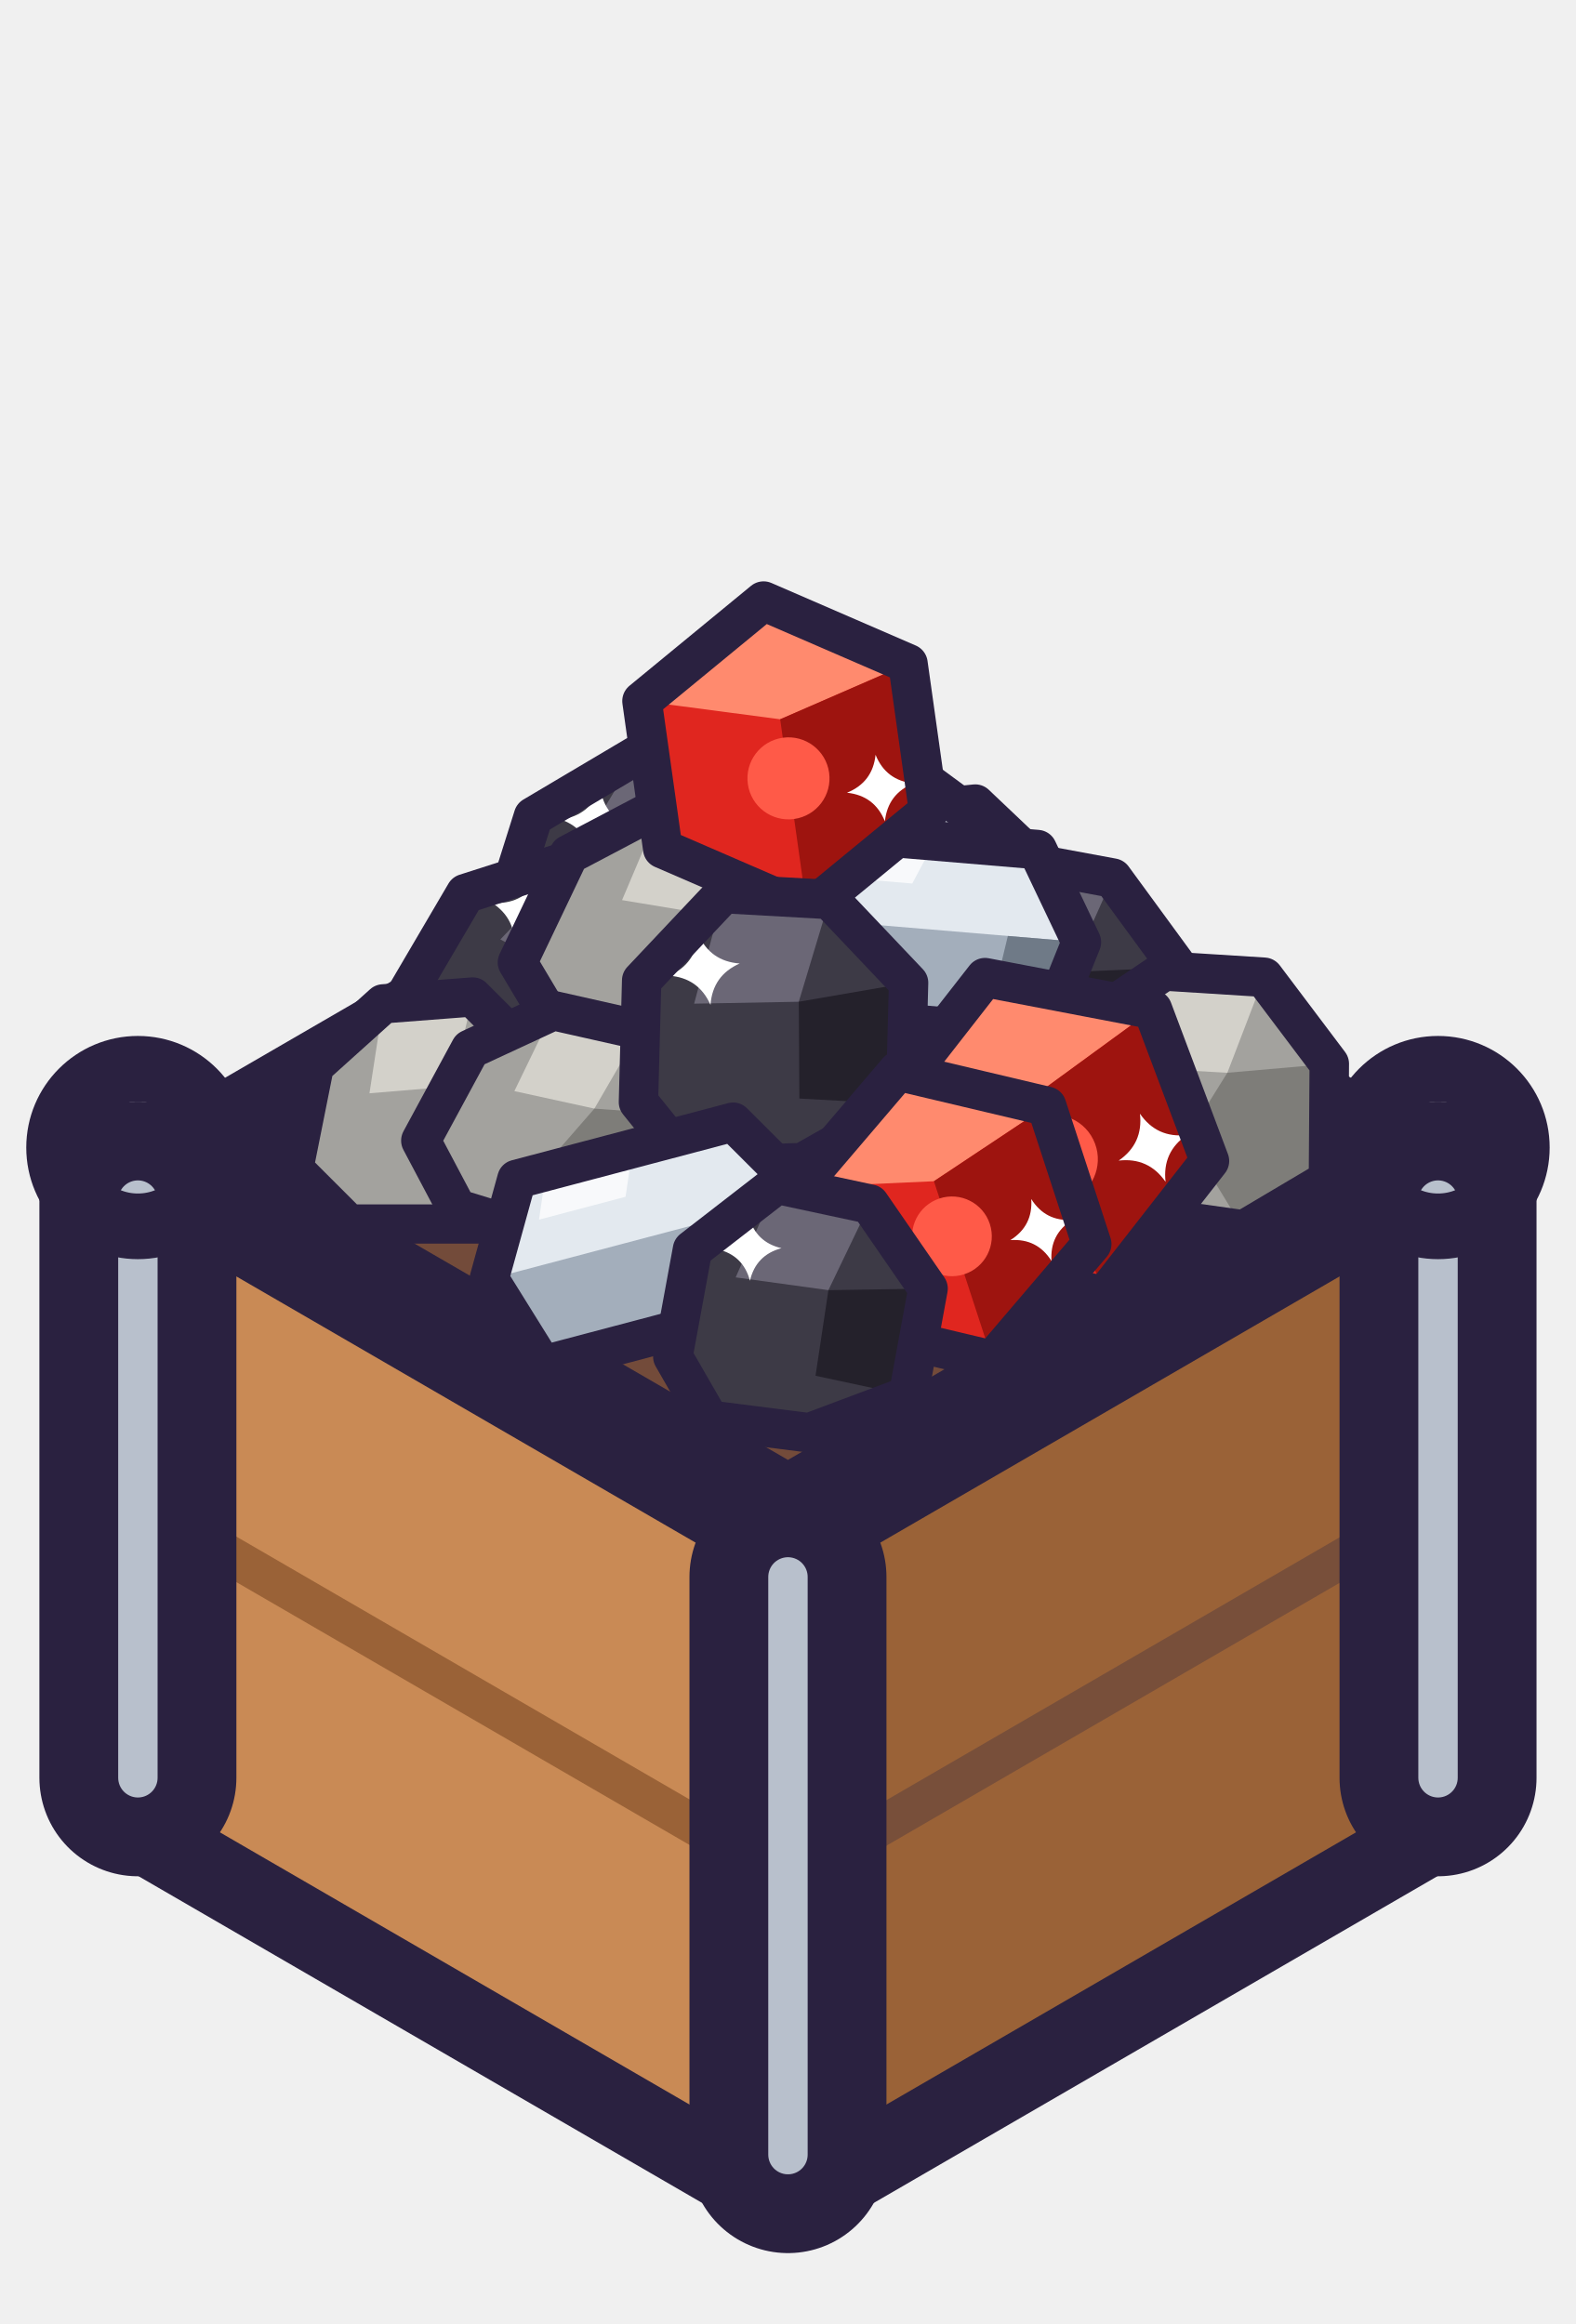
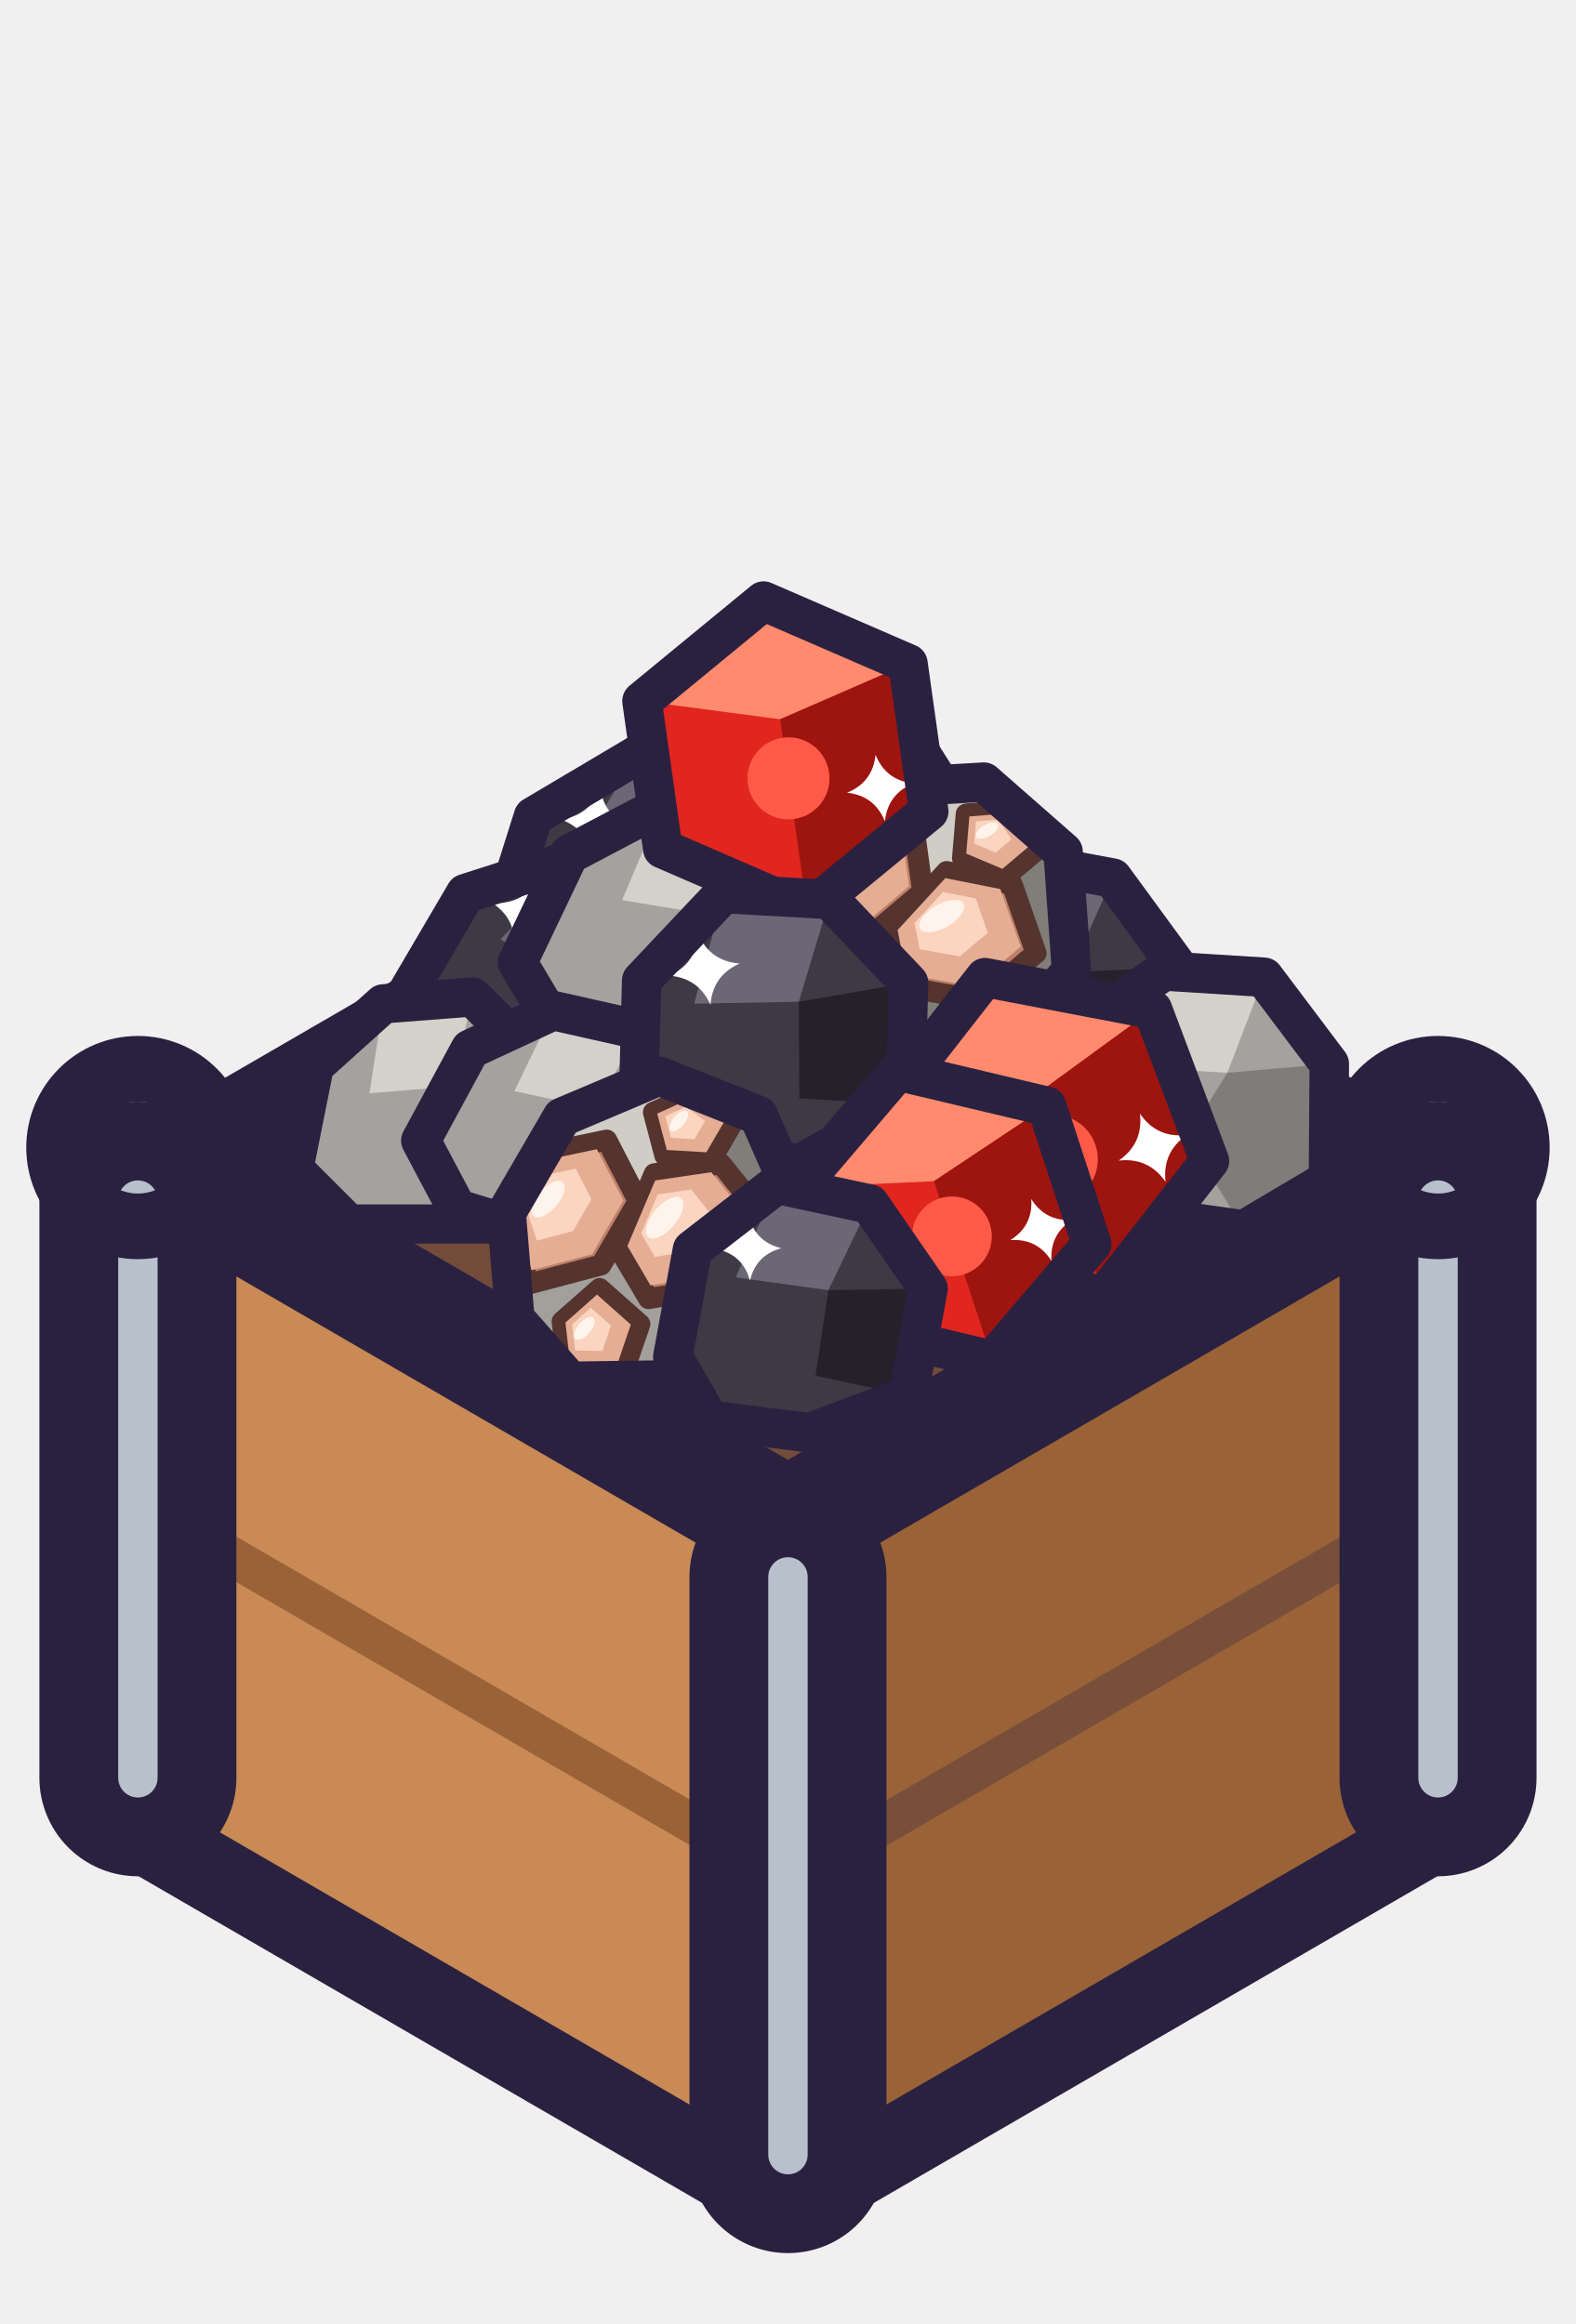
<svg xmlns="http://www.w3.org/2000/svg" width="120" height="177" viewBox="282 150 120 177" stroke-linejoin="round" stroke-linecap="round">
  <polygon points="342,210.7 391.5,239.4 342,268.1 292.5,239.4" fill="#d7a780" stroke="#2a2140" stroke-width="6" />
  <polygon points="391.5,289.4 342,318.1 342,268.1 391.5,239.4" fill="#9a6237" stroke="#2a2140" stroke-width="6" />
  <polygon points="342,318.1 292.5,289.4 292.5,239.4 342,268.1" fill="#c98a55" stroke="#2a2140" stroke-width="6" />
  <polygon points="342,215.3 383.6,239.4 342,263.5 300.4,239.4" fill="#734b3a" stroke="#2a2140" stroke-width="4" />
  <path d="M294.2 265.4 L340.4 292.2" stroke="#9a6237" stroke-width="3" fill="none" />
  <path d="M343.7 292.2 L389.9 265.4" stroke="#784f3a" stroke-width="3" fill="none" />
  <path d="M292.5 285.4 L292.5 241.4" stroke="#2a2140" stroke-width="15" fill="none" />
  <path d="M292.5 285.4 L292.5 241.4" stroke="#b8c0cc" stroke-width="3" fill="none" />
  <path d="M342 314.1 L342 270.1" stroke="#2a2140" stroke-width="15" fill="none" />
  <path d="M342 314.1 L342 270.1" stroke="#b8c0cc" stroke-width="3" fill="none" />
  <path d="M391.5 285.4 L391.5 241.4" stroke="#2a2140" stroke-width="15" fill="none" />
  <path d="M391.5 285.4 L391.5 241.4" stroke="#b8c0cc" stroke-width="3" fill="none" />
  <g transform="translate(342.7 217.6) rotate(8.5) scale(0.286) translate(-50 -55)">
    <polygon points="50,8 86,30 86,70 50,92 14,70 14,30" fill="#e0261f" />
    <polygon points="50,8 86,30 50,40 14,30" fill="#ff8a6e" />
    <polygon points="86,30 86,70 50,92 50,40" fill="#9e140f" />
    <circle cx="50" cy="56" r="11" fill="#ff5a48" />
    <path d="M74 53 Q75.8 60.2 83 62 Q75.8 63.8 74 71 Q72.2 63.8 65 62 Q72.2 60.2 74 53 Z" fill="#ffffff" />
    <polygon points="50,8 86,30 86,70 50,92 14,70 14,30" fill="none" stroke="#2a2140" stroke-width="10.5" />
  </g>
  <g transform="translate(330.4 218.8) rotate(6.2) scale(0.302) translate(-50 -55)">
    <polygon points="16,66 22,36 46,18 72,24 88,48 82,78 54,88 26,84" fill="#3d3a46" />
    <polygon points="46,18 72,24 60,48 34,44" fill="#6b6776" />
    <polygon points="60,48 88,48 82,78 56,72" fill="#24212b" />
    <path d="M38 27 Q39.8 34.2 47 36 Q39.8 37.8 38 45 Q36.2 37.8 29 36 Q36.2 34.2 38 27 Z" fill="#ffffff" />
    <polygon points="16,66 22,36 46,18 72,24 88,48 82,78 54,88 26,84" fill="none" stroke="#2a2140" stroke-width="9.9" />
  </g>
  <g transform="translate(352.4 220.3) rotate(-1.5) scale(0.256) translate(-50 -55)">
    <polygon points="14,70 20,40 40,22 66,20 86,40 90,70 70,86 30,86" fill="#a3a29e" />
    <polygon points="40,22 66,20 60,46 36,48" fill="#d3d1ca" />
    <polygon points="60,46 86,40 90,70 70,86 52,64" fill="#7e7d79" />
    <polygon points="14,70 20,40 40,22 66,20 86,40 90,70 70,86 30,86" fill="none" stroke="#2a2140" stroke-width="11.7" />
  </g>
  <g transform="translate(360.7 226.2) rotate(-2.5) scale(0.292) translate(-50 -55)">
    <polygon points="16,66 22,36 46,18 72,24 88,48 82,78 54,88 26,84" fill="#3d3a46" />
    <polygon points="46,18 72,24 60,48 34,44" fill="#6b6776" />
    <polygon points="60,48 88,48 82,78 56,72" fill="#24212b" />
    <path d="M38 27 Q39.8 34.2 47 36 Q39.8 37.8 38 45 Q36.2 37.8 29 36 Q36.2 34.2 38 27 Z" fill="#ffffff" />
    <polygon points="16,66 22,36 46,18 72,24 88,48 82,78 54,88 26,84" fill="none" stroke="#2a2140" stroke-width="10.3" />
  </g>
  <g transform="translate(323.6 226.3) rotate(19.1) scale(0.304) translate(-50 -55)">
    <polygon points="16,66 22,36 46,18 72,24 88,48 82,78 54,88 26,84" fill="#3d3a46" />
    <polygon points="46,18 72,24 60,48 34,44" fill="#6b6776" />
    <polygon points="60,48 88,48 82,78 56,72" fill="#24212b" />
    <path d="M38 27 Q39.8 34.2 47 36 Q39.8 37.8 38 45 Q36.2 37.8 29 36 Q36.2 34.2 38 27 Z" fill="#ffffff" />
    <polygon points="16,66 22,36 46,18 72,24 88,48 82,78 54,88 26,84" fill="none" stroke="#2a2140" stroke-width="9.9" />
  </g>
  <g transform="translate(345.5 217.2) rotate(-23.4) scale(0.268) translate(-50 -55)">
-     <polygon points="20,30 80,30 94,54 86,80 14,80 6,54" fill="#a3aebb" />
-     <polygon points="20,30 80,30 94,54 6,54" fill="#e3e9ef" />
-     <polygon points="74,54 94,54 86,80 70,80" fill="#6f7a87" />
-     <polygon points="26,35 50,35 47,42 23,42" fill="#ffffff" opacity="0.75" />
-     <polygon points="20,30 80,30 94,54 86,80 14,80 6,54" fill="none" stroke="#2a2140" stroke-width="11.2" />
+     <polygon points="10,66 15,38 36,17 64,13 87,30 92,62 74,87 44,92 20,86" fill="#a2a09a" />
+     <polygon points="36,17 64,13 72,36 56,50 30,48 22,34" fill="#cfcdc6" />
+     <polygon points="72,36 87,30 92,62 74,87 44,92 56,50" fill="#7f7e79" />
+     <polygon points="15,42 27,25 46,26 50,44 36,58 16,58" fill="#bf7f68" stroke="#55332e" stroke-width="6" stroke-linejoin="round" />
+     <polygon points="16.8,41.1 26.9,26.9 42.8,27.7 46.2,42.8 34.4,54.6 17.6,54.6" fill="#e5ad94" />
+     <polygon points="20.5,39.3 26.5,30.8 36,31.3 38,40.3 31,47.3 21,47.3" fill="#fbd5c0" />
+     <ellipse cx="26.8" cy="37.3" rx="6" ry="2.8" transform="rotate(-35 26.8 37.3)" fill="#fff4ec" />
+     <polygon points="42,56 56,38 74,40 82,58 68,72 46,70" fill="#bf7f68" stroke="#55332e" stroke-width="6" stroke-linejoin="round" />
+     <polygon points="44.1,54.9 55.8,39.8 70.9,41.5 77.7,56.6 65.9,68.4 47.4,66.7" fill="#e5ad94" />
+     <polygon points="48.5,52.6 55.5,43.6 64.5,44.6 68.5,53.6 61.5,60.6 50.5,59.6" fill="#fbd5c0" />
+     <ellipse cx="55.7" cy="50.1" rx="6.8" ry="3.2" transform="rotate(-35 55.7 50.1)" fill="#fff4ec" />
+     <polygon points="22,70 34,64 42,76 34,88 20,84" fill="#bf7f68" stroke="#55332e" stroke-width="6" stroke-linejoin="round" />
+     <polygon points="22.8,70.5 32.9,65.4 39.6,75.5 32.9,85.6 21.1,82.2" fill="#e5ad94" />
+     <polygon points="24.4,71.4 30.4,68.4 34.4,74.4 30.4,80.4 23.4,78.4" fill="#fbd5c0" />
+     <ellipse cx="27.3" cy="73.3" rx="3.7" ry="1.8" transform="rotate(-35 27.3 73.3)" fill="#fff4ec" />
+     <polygon points="60,22 72,20 80,30 72,38 60,34" fill="#bf7f68" stroke="#55332e" stroke-width="6" stroke-linejoin="round" />
+     <polygon points="60.9,22.6 71,20.9 77.7,29.3 71,36 60.9,32.7" fill="#e5ad94" />
+     <polygon points="62.8,23.8 68.8,22.8 72.8,27.8 68.8,31.8 62.8,29.8" fill="#fbd5c0" />
+     <ellipse cx="66" cy="26" rx="3.4" ry="1.6" transform="rotate(-35 66 26)" fill="#fff4ec" />
+     <polygon points="10,66 15,38 36,17 64,13 87,30 92,62 74,87 44,92 20,86" fill="none" stroke="#2a2140" stroke-width="11.2" />
  </g>
  <g transform="translate(372.2 233.9) rotate(8) scale(0.292) translate(-50 -55)">
    <polygon points="14,70 20,40 40,22 66,20 86,40 90,70 70,86 30,86" fill="#a3a29e" />
    <polygon points="40,22 66,20 60,46 36,48" fill="#d3d1ca" />
    <polygon points="60,46 86,40 90,70 70,86 52,64" fill="#7e7d79" />
    <polygon points="14,70 20,40 40,22 66,20 86,40 90,70 70,86 30,86" fill="none" stroke="#2a2140" stroke-width="10.3" />
  </g>
  <g transform="translate(313.8 235.1) rotate(0) scale(0.262) translate(-50 -55)">
    <polygon points="14,70 20,40 40,22 66,20 86,40 90,70 70,86 30,86" fill="#a3a29e" />
    <polygon points="40,22 66,20 60,46 36,48" fill="#d3d1ca" />
    <polygon points="60,46 86,40 90,70 70,86 52,64" fill="#7e7d79" />
    <polygon points="14,70 20,40 40,22 66,20 86,40 90,70 70,86 30,86" fill="none" stroke="#2a2140" stroke-width="11.4" />
  </g>
  <g transform="translate(352 221) rotate(4.8) scale(0.281) translate(-50 -55)">
-     <polygon points="20,30 80,30 94,54 86,80 14,80 6,54" fill="#a3aebb" />
-     <polygon points="20,30 80,30 94,54 6,54" fill="#e3e9ef" />
-     <polygon points="74,54 94,54 86,80 70,80" fill="#6f7a87" />
-     <polygon points="26,35 50,35 47,42 23,42" fill="#ffffff" opacity="0.75" />
-     <polygon points="20,30 80,30 94,54 86,80 14,80 6,54" fill="none" stroke="#2a2140" stroke-width="10.7" />
+     <polygon points="10,66 15,38 36,17 64,13 87,30 92,62 74,87 44,92 20,86" fill="#a2a09a" />
+     <polygon points="36,17 64,13 72,36 56,50 30,48 22,34" fill="#cfcdc6" />
+     <polygon points="72,36 87,30 92,62 74,87 44,92 56,50" fill="#7f7e79" />
+     <polygon points="15,42 27,25 46,26 50,44 36,58 16,58" fill="#bf7f68" stroke="#55332e" stroke-width="5.7" stroke-linejoin="round" />
+     <polygon points="16.8,41.1 26.9,26.9 42.8,27.7 46.2,42.8 34.4,54.6 17.6,54.6" fill="#e5ad94" />
+     <polygon points="20.5,39.3 26.5,30.8 36,31.3 38,40.3 31,47.3 21,47.3" fill="#fbd5c0" />
+     <ellipse cx="26.8" cy="37.3" rx="6" ry="2.8" transform="rotate(-35 26.8 37.3)" fill="#fff4ec" />
+     <polygon points="42,56 56,38 74,40 82,58 68,72 46,70" fill="#bf7f68" stroke="#55332e" stroke-width="5.7" stroke-linejoin="round" />
+     <polygon points="44.1,54.9 55.8,39.8 70.9,41.5 77.7,56.6 65.9,68.4 47.4,66.7" fill="#e5ad94" />
+     <polygon points="48.5,52.6 55.5,43.6 64.5,44.6 68.5,53.6 61.5,60.6 50.5,59.6" fill="#fbd5c0" />
+     <ellipse cx="55.7" cy="50.1" rx="6.8" ry="3.2" transform="rotate(-35 55.7 50.1)" fill="#fff4ec" />
+     <polygon points="22,70 34,64 42,76 34,88 20,84" fill="#bf7f68" stroke="#55332e" stroke-width="5.7" stroke-linejoin="round" />
+     <polygon points="22.8,70.5 32.9,65.4 39.6,75.5 32.9,85.6 21.1,82.2" fill="#e5ad94" />
+     <polygon points="24.4,71.4 30.4,68.4 34.4,74.4 30.4,80.4 23.4,78.4" fill="#fbd5c0" />
+     <ellipse cx="27.3" cy="73.3" rx="3.7" ry="1.8" transform="rotate(-35 27.3 73.3)" fill="#fff4ec" />
+     <polygon points="60,22 72,20 80,30 72,38 60,34" fill="#bf7f68" stroke="#55332e" stroke-width="5.7" stroke-linejoin="round" />
+     <polygon points="60.9,22.6 71,20.9 77.7,29.3 71,36 60.9,32.7" fill="#e5ad94" />
+     <polygon points="62.8,23.8 68.8,22.8 72.8,27.8 68.8,31.8 62.8,29.8" fill="#fbd5c0" />
+     <ellipse cx="66" cy="26" rx="3.4" ry="1.6" transform="rotate(-35 66 26)" fill="#fff4ec" />
+     <polygon points="10,66 15,38 36,17 64,13 87,30 92,62 74,87 44,92 20,86" fill="none" stroke="#2a2140" stroke-width="10.7" />
  </g>
  <g transform="translate(332.9 221.6) rotate(14.2) scale(0.298) translate(-50 -55)">
    <polygon points="14,70 20,40 40,22 66,20 86,40 90,70 70,86 30,86" fill="#a3a29e" />
    <polygon points="40,22 66,20 60,46 36,48" fill="#d3d1ca" />
    <polygon points="60,46 86,40 90,70 70,86 52,64" fill="#7e7d79" />
    <polygon points="14,70 20,40 40,22 66,20 86,40 90,70 70,86 30,86" fill="none" stroke="#2a2140" stroke-width="10.1" />
  </g>
  <g transform="translate(324.1 235.9) rotate(17.1) scale(0.259) translate(-50 -55)">
    <polygon points="14,70 20,40 40,22 66,20 86,40 90,70 70,86 30,86" fill="#a3a29e" />
    <polygon points="40,22 66,20 60,46 36,48" fill="#d3d1ca" />
    <polygon points="60,46 86,40 90,70 70,86 52,64" fill="#7e7d79" />
    <polygon points="14,70 20,40 40,22 66,20 86,40 90,70 70,86 30,86" fill="none" stroke="#2a2140" stroke-width="11.6" />
  </g>
  <g transform="translate(362.1 238) rotate(-20.6) scale(0.308) translate(-50 -55)">
    <polygon points="50,8 86,30 86,70 50,92 14,70 14,30" fill="#e0261f" />
    <polygon points="50,8 86,30 50,40 14,30" fill="#ff8a6e" />
    <polygon points="86,30 86,70 50,92 50,40" fill="#9e140f" />
    <circle cx="50" cy="56" r="11" fill="#ff5a48" />
    <path d="M74 53 Q75.8 60.2 83 62 Q75.8 63.8 74 71 Q72.2 63.8 65 62 Q72.2 60.2 74 53 Z" fill="#ffffff" />
    <polygon points="50,8 86,30 86,70 50,92 14,70 14,30" fill="none" stroke="#2a2140" stroke-width="9.7" />
  </g>
  <g transform="translate(342 209) rotate(-8) scale(0.284) translate(-50 -55)">
    <polygon points="50,8 86,30 86,70 50,92 14,70 14,30" fill="#e0261f" />
    <polygon points="50,8 86,30 50,40 14,30" fill="#ff8a6e" />
    <polygon points="86,30 86,70 50,92 50,40" fill="#9e140f" />
    <circle cx="50" cy="56" r="11" fill="#ff5a48" />
    <path d="M74 53 Q75.8 60.2 83 62 Q75.8 63.8 74 71 Q72.2 63.8 65 62 Q72.2 60.2 74 53 Z" fill="#ffffff" />
    <polygon points="50,8 86,30 86,70 50,92 14,70 14,30" fill="none" stroke="#2a2140" stroke-width="10.6" />
  </g>
  <g transform="translate(340.2 228.9) rotate(-9.8) scale(0.303) translate(-50 -55)">
    <polygon points="16,66 22,36 46,18 72,24 88,48 82,78 54,88 26,84" fill="#3d3a46" />
    <polygon points="46,18 72,24 60,48 34,44" fill="#6b6776" />
    <polygon points="60,48 88,48 82,78 56,72" fill="#24212b" />
    <path d="M38 27 Q39.8 34.2 47 36 Q39.8 37.8 38 45 Q36.2 37.8 29 36 Q36.2 34.2 38 27 Z" fill="#ffffff" />
    <polygon points="16,66 22,36 46,18 72,24 88,48 82,78 54,88 26,84" fill="none" stroke="#2a2140" stroke-width="9.9" />
  </g>
  <g transform="translate(354.4 243.9) rotate(-18.1) scale(0.276) translate(-50 -55)">
    <polygon points="50,8 86,30 86,70 50,92 14,70 14,30" fill="#e0261f" />
    <polygon points="50,8 86,30 50,40 14,30" fill="#ff8a6e" />
    <polygon points="86,30 86,70 50,92 50,40" fill="#9e140f" />
    <circle cx="50" cy="56" r="11" fill="#ff5a48" />
    <path d="M74 53 Q75.8 60.2 83 62 Q75.8 63.8 74 71 Q72.2 63.8 65 62 Q72.2 60.2 74 53 Z" fill="#ffffff" />
    <polygon points="50,8 86,30 86,70 50,92 14,70 14,30" fill="none" stroke="#2a2140" stroke-width="10.9" />
  </g>
  <g transform="translate(331.4 244.5) rotate(-14.8) scale(0.284) translate(-50 -55)">
-     <polygon points="20,30 80,30 94,54 86,80 14,80 6,54" fill="#a3aebb" />
-     <polygon points="20,30 80,30 94,54 6,54" fill="#e3e9ef" />
-     <polygon points="74,54 94,54 86,80 70,80" fill="#6f7a87" />
-     <polygon points="26,35 50,35 47,42 23,42" fill="#ffffff" opacity="0.75" />
-     <polygon points="20,30 80,30 94,54 86,80 14,80 6,54" fill="none" stroke="#2a2140" stroke-width="10.5" />
+     <polygon points="10,66 15,38 36,17 64,13 87,30 92,62 74,87 44,92 20,86" fill="#a2a09a" />
+     <polygon points="36,17 64,13 72,36 56,50 30,48 22,34" fill="#cfcdc6" />
+     <polygon points="72,36 87,30 92,62 74,87 44,92 56,50" fill="#7f7e79" />
+     <polygon points="15,42 27,25 46,26 50,44 36,58 16,58" fill="#bf7f68" stroke="#55332e" stroke-width="5.6" stroke-linejoin="round" />
+     <polygon points="16.8,41.1 26.9,26.9 42.8,27.7 46.2,42.8 34.4,54.6 17.6,54.6" fill="#e5ad94" />
+     <polygon points="20.5,39.3 26.5,30.8 36,31.3 38,40.3 31,47.3 21,47.3" fill="#fbd5c0" />
+     <ellipse cx="26.8" cy="37.3" rx="6" ry="2.8" transform="rotate(-35 26.8 37.3)" fill="#fff4ec" />
+     <polygon points="42,56 56,38 74,40 82,58 68,72 46,70" fill="#bf7f68" stroke="#55332e" stroke-width="5.6" stroke-linejoin="round" />
+     <polygon points="44.1,54.9 55.8,39.8 70.9,41.5 77.7,56.6 65.9,68.4 47.4,66.7" fill="#e5ad94" />
+     <polygon points="48.5,52.6 55.5,43.6 64.5,44.6 68.5,53.6 61.5,60.6 50.5,59.6" fill="#fbd5c0" />
+     <ellipse cx="55.7" cy="50.1" rx="6.8" ry="3.2" transform="rotate(-35 55.7 50.1)" fill="#fff4ec" />
+     <polygon points="22,70 34,64 42,76 34,88 20,84" fill="#bf7f68" stroke="#55332e" stroke-width="5.6" stroke-linejoin="round" />
+     <polygon points="22.8,70.5 32.9,65.4 39.6,75.5 32.9,85.6 21.1,82.2" fill="#e5ad94" />
+     <polygon points="24.4,71.4 30.4,68.4 34.4,74.4 30.4,80.4 23.4,78.4" fill="#fbd5c0" />
+     <ellipse cx="27.3" cy="73.3" rx="3.7" ry="1.8" transform="rotate(-35 27.3 73.3)" fill="#fff4ec" />
+     <polygon points="60,22 72,20 80,30 72,38 60,34" fill="#bf7f68" stroke="#55332e" stroke-width="5.6" stroke-linejoin="round" />
+     <polygon points="60.9,22.6 71,20.9 77.7,29.3 71,36 60.9,32.7" fill="#e5ad94" />
+     <polygon points="62.8,23.8 68.8,22.8 72.8,27.8 68.8,31.8 62.8,29.8" fill="#fbd5c0" />
+     <ellipse cx="66" cy="26" rx="3.4" ry="1.6" transform="rotate(-35 66 26)" fill="#fff4ec" />
+     <polygon points="10,66 15,38 36,17 64,13 87,30 92,62 74,87 44,92 20,86" fill="none" stroke="#2a2140" stroke-width="10.5" />
  </g>
  <g transform="translate(342.4 250.2) rotate(-0.9) scale(0.271) translate(-50 -55)">
    <polygon points="16,66 22,36 46,18 72,24 88,48 82,78 54,88 26,84" fill="#3d3a46" />
    <polygon points="46,18 72,24 60,48 34,44" fill="#6b6776" />
    <polygon points="60,48 88,48 82,78 56,72" fill="#24212b" />
    <path d="M38 27 Q39.8 34.2 47 36 Q39.8 37.8 38 45 Q36.2 37.8 29 36 Q36.2 34.2 38 27 Z" fill="#ffffff" />
    <polygon points="16,66 22,36 46,18 72,24 88,48 82,78 54,88 26,84" fill="none" stroke="#2a2140" stroke-width="11.1" />
  </g>
  <circle cx="292.5" cy="237.4" r="6" fill="none" stroke="#2a2140" stroke-width="5" />
  <circle cx="391.5" cy="237.4" r="6" fill="none" stroke="#2a2140" stroke-width="5" />
</svg>
